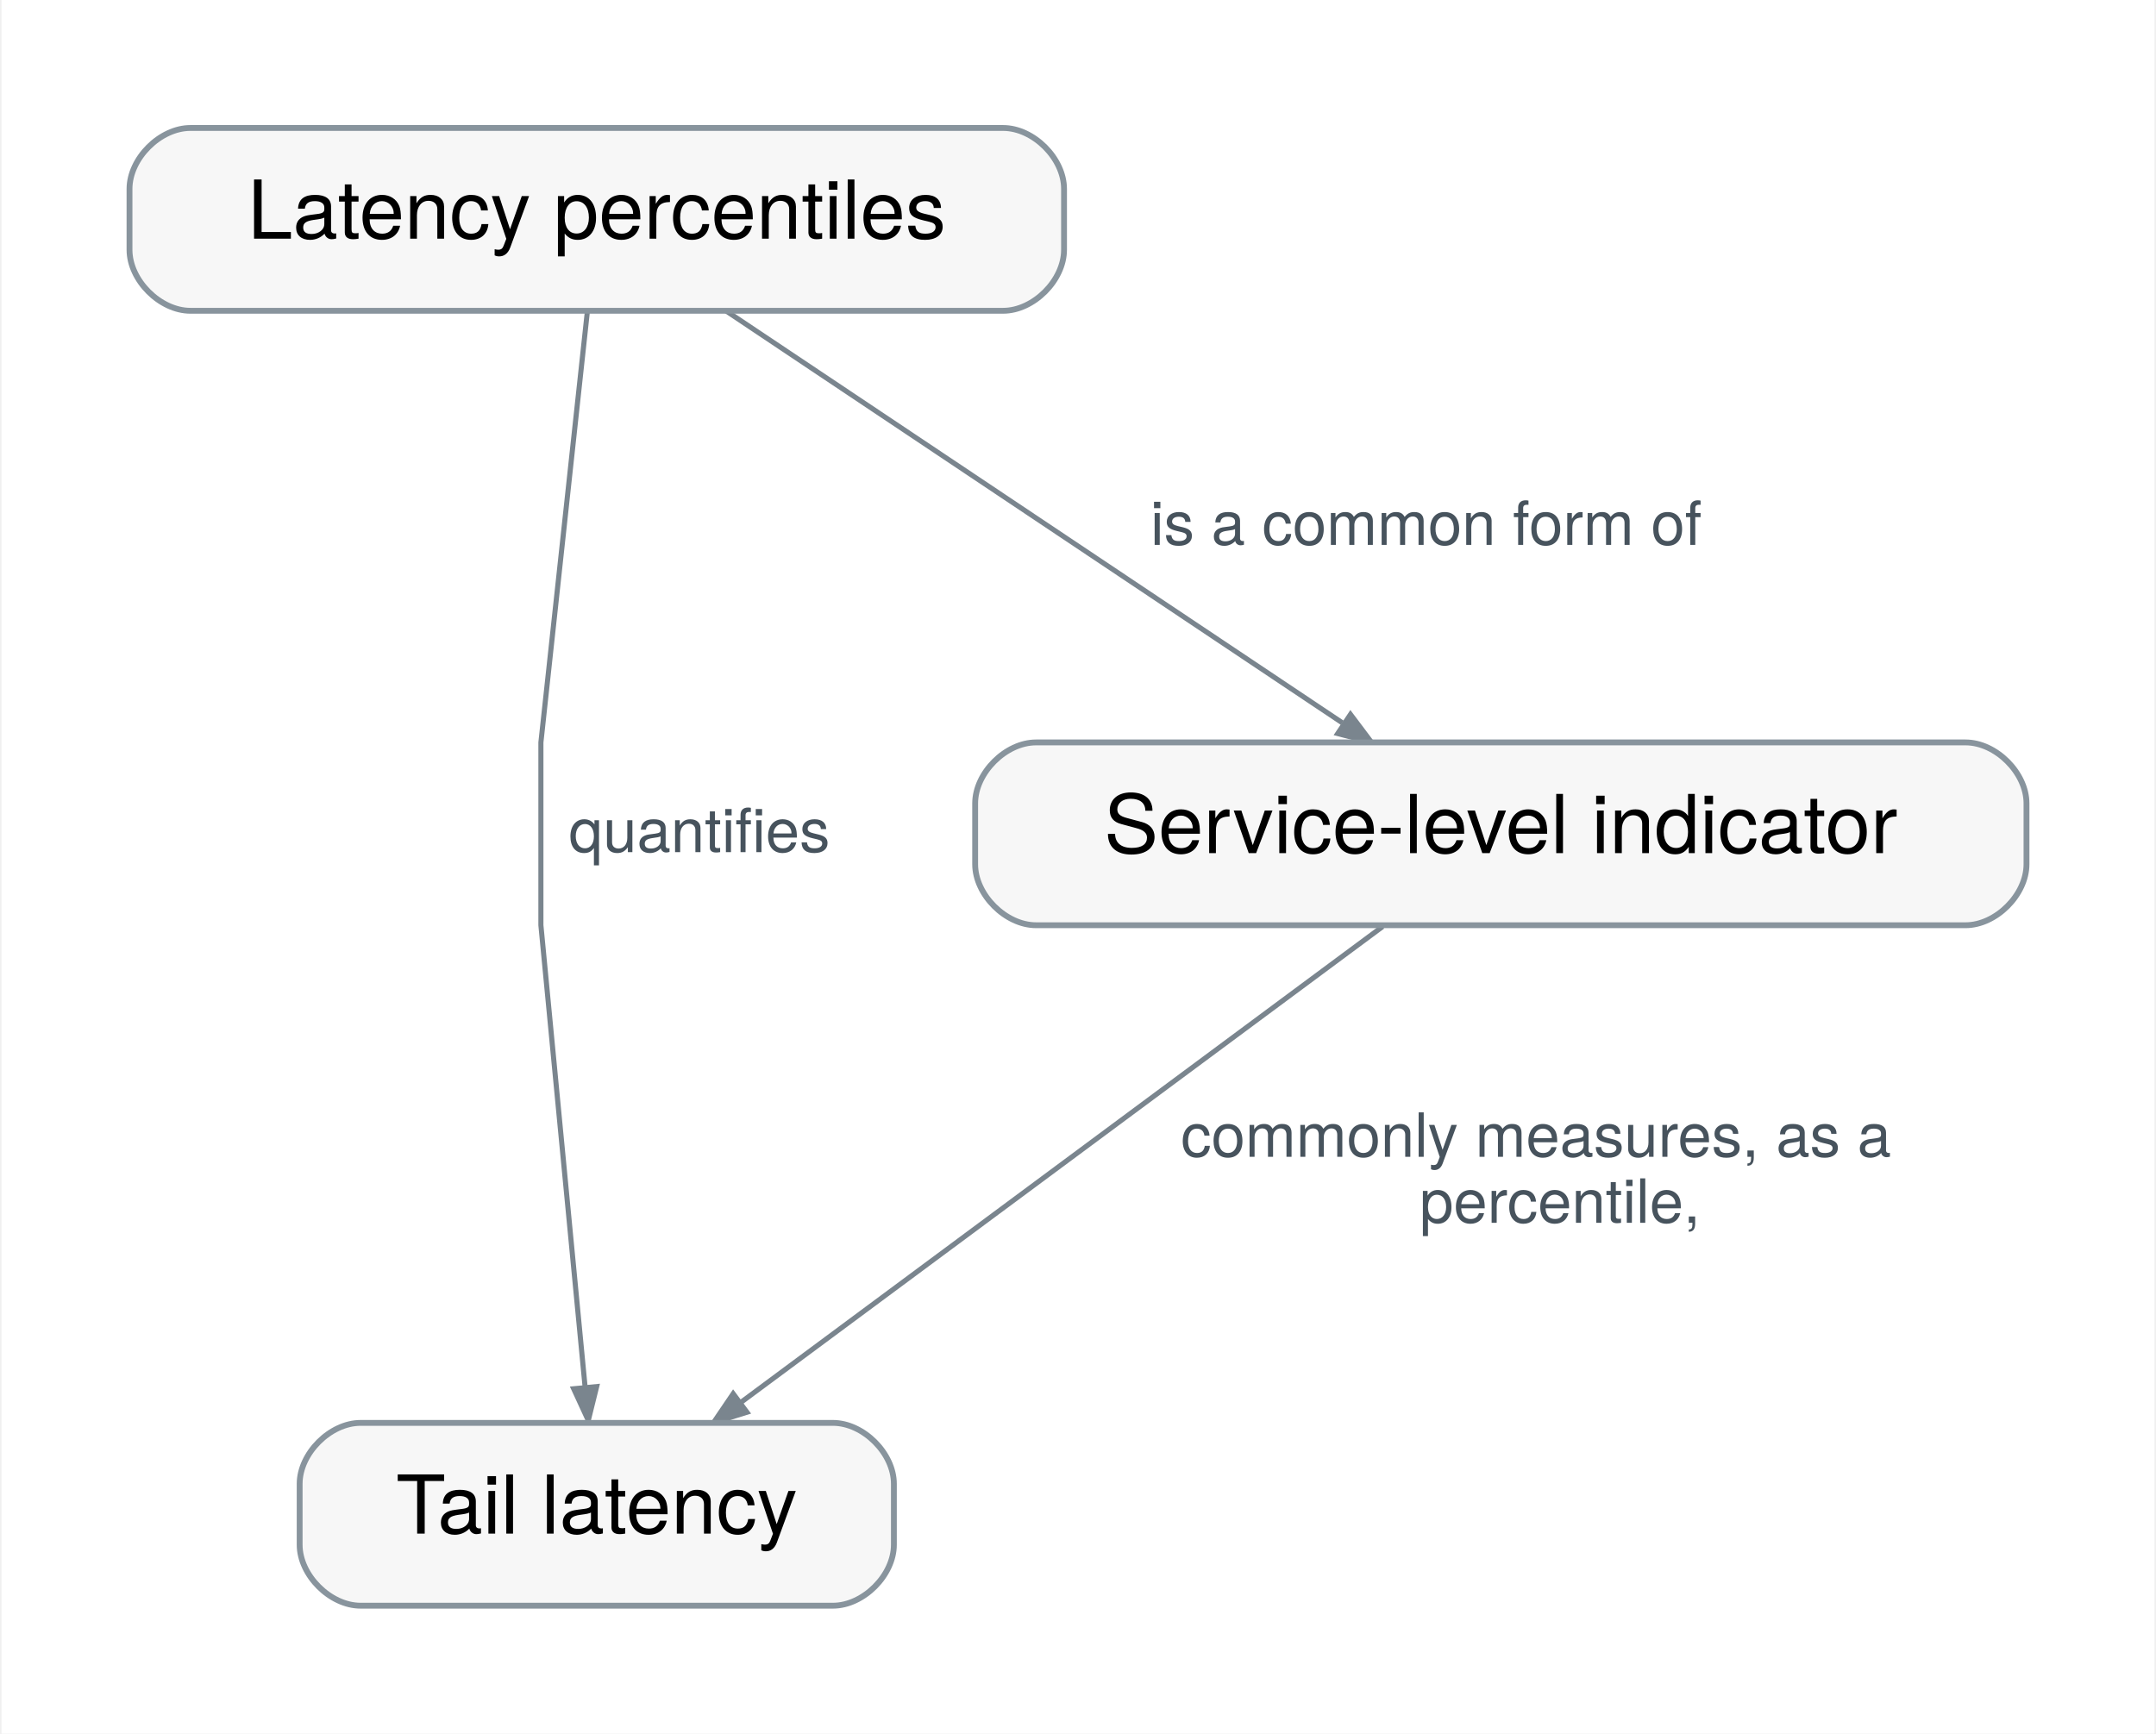
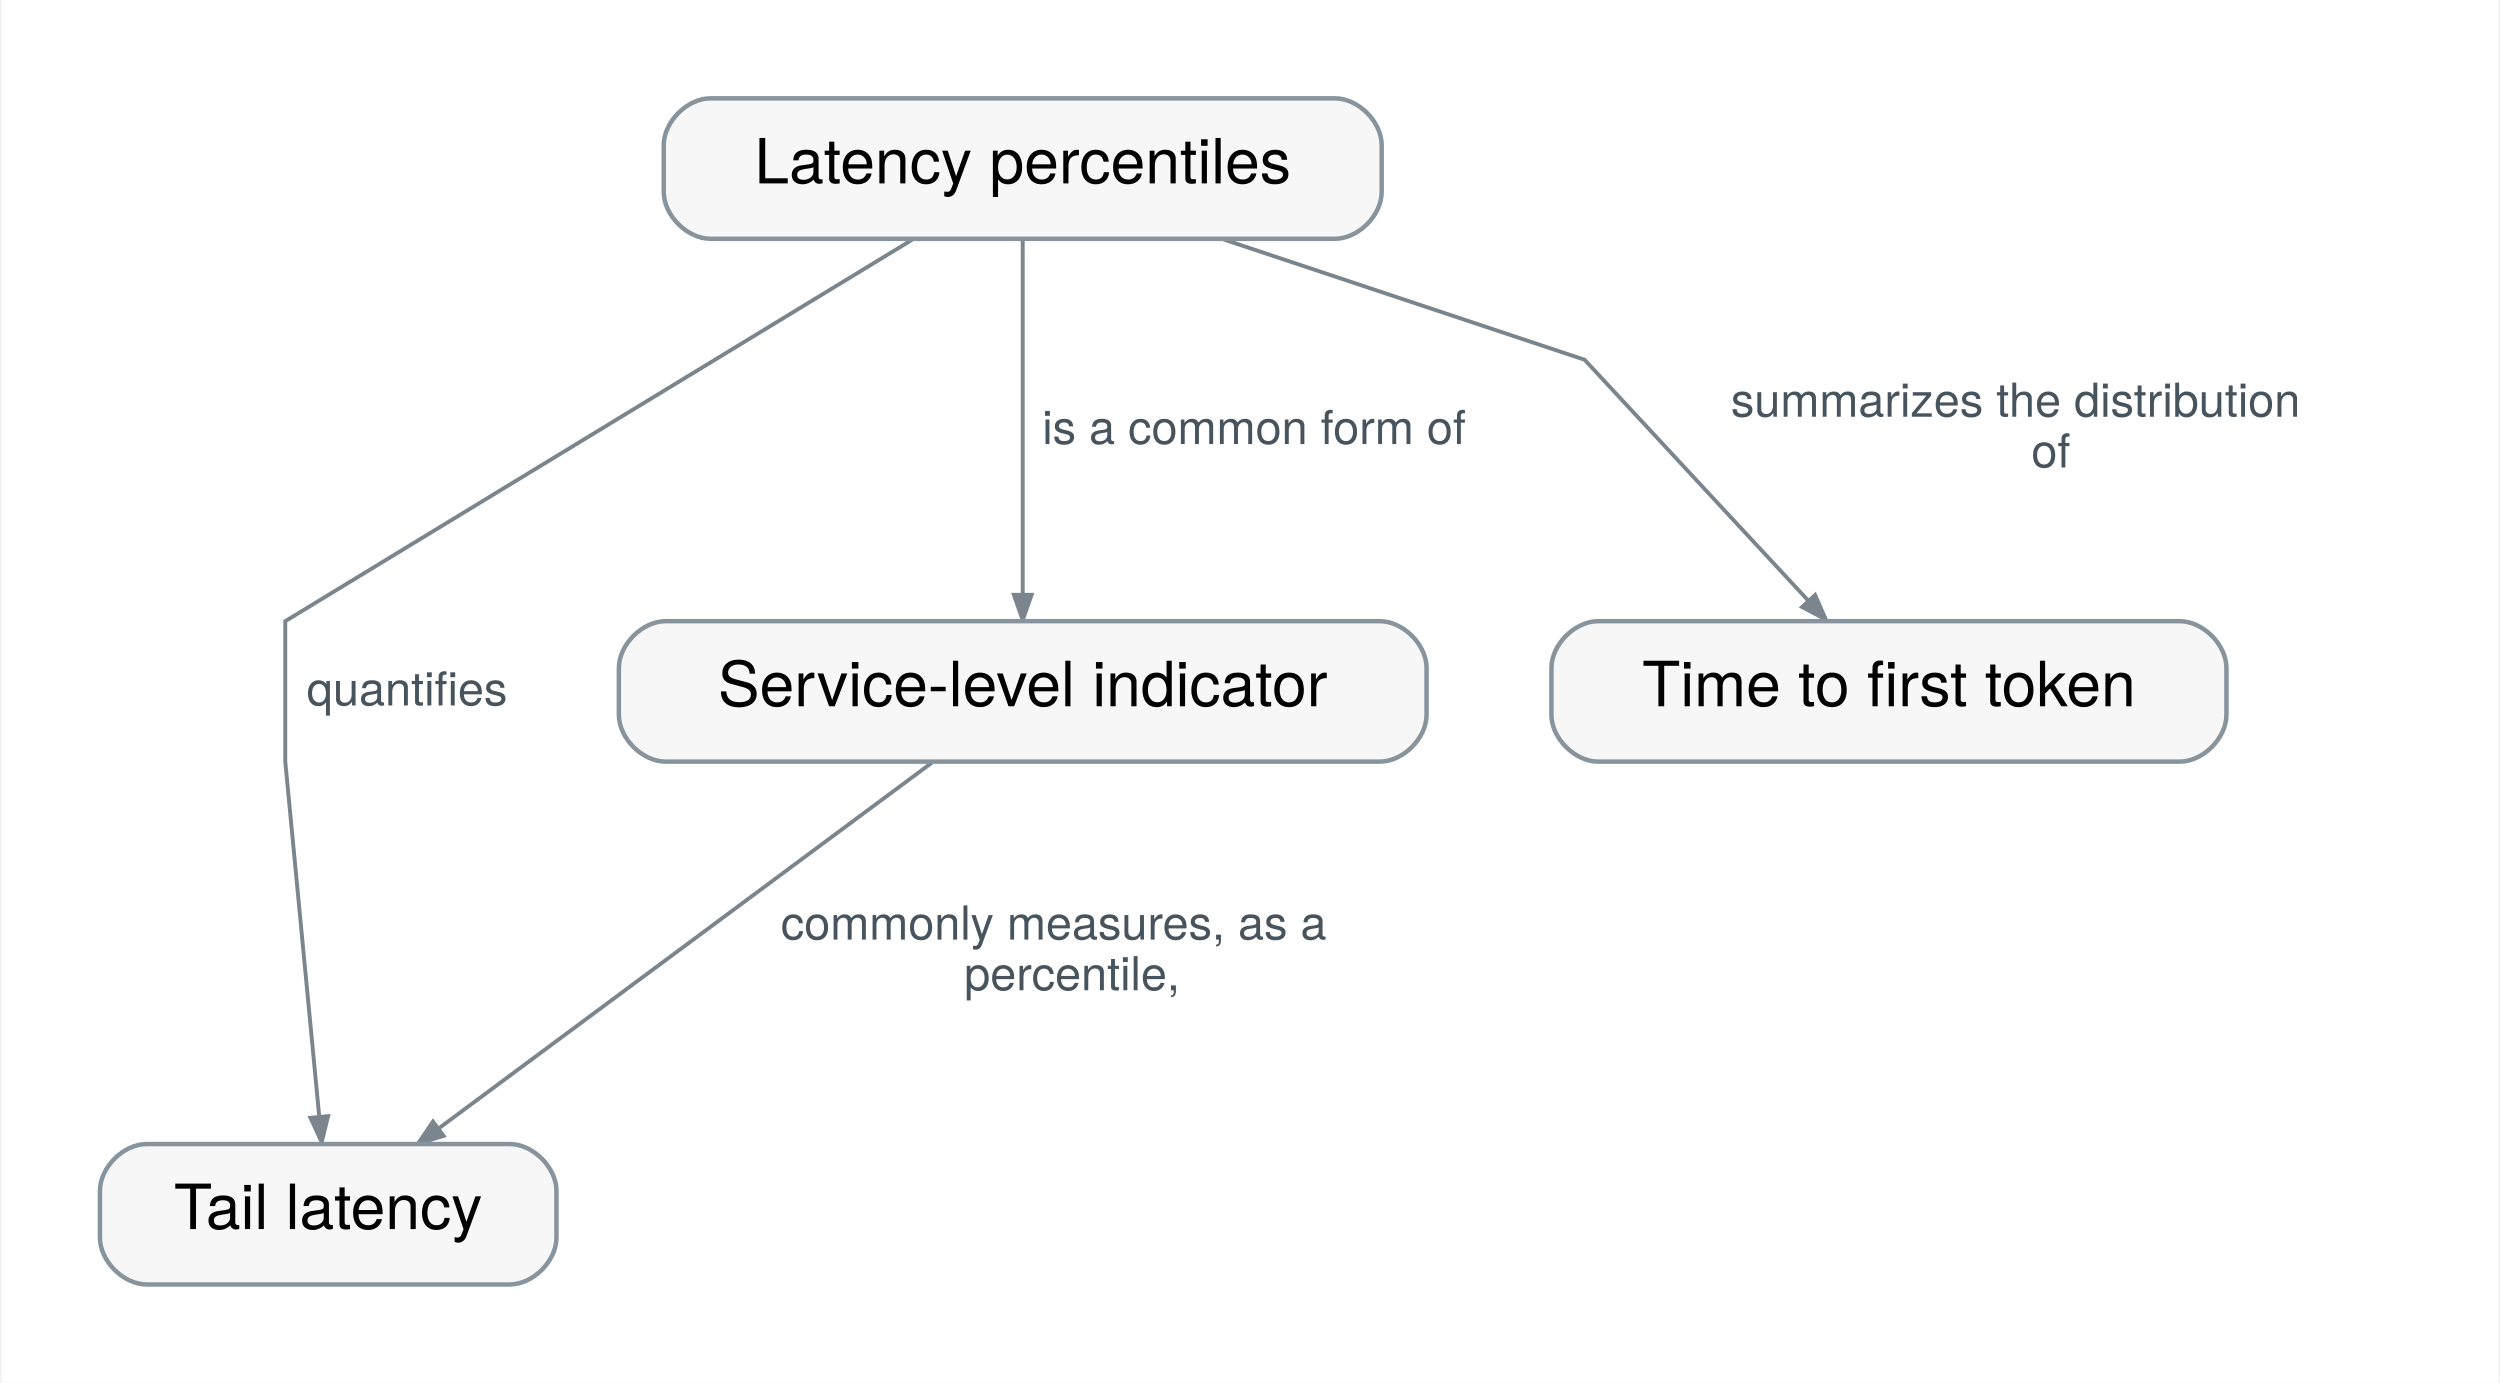
- <svg xmlns="http://www.w3.org/2000/svg" xmlns:xlink="http://www.w3.org/1999/xlink" width="424pt" height="341pt" viewBox="0.00 0.00 423.90 341.40" font-family="Helvetica Neue, Helvetica, Arial, sans-serif" role="group" aria-label="How does Latency percentiles connect?">
-   <g id="graph0" class="graph" transform="scale(1 1) rotate(0) translate(25.2 316.2)">
-     <polygon fill="white" stroke="transparent" points="-25.2,25.2 -25.2,-316.2 398.7,-316.2 398.7,25.2 -25.2,25.2" />
+ <svg xmlns="http://www.w3.org/2000/svg" xmlns:xlink="http://www.w3.org/1999/xlink" width="640pt" height="354pt" viewBox="0.00 0.00 639.90 354.40" font-family="Helvetica Neue, Helvetica, Arial, sans-serif" role="group" aria-label="How does Latency percentiles connect?">
+   <g id="graph0" class="graph" transform="scale(1 1) rotate(0) translate(25.2 329.2)">
+     <polygon fill="white" stroke="transparent" points="-25.2,25.2 -25.2,-329.2 614.7,-329.2 614.7,25.2 -25.2,25.2" />
    <g id="relation-rel.latency-percentiles.tail-latency" class="edge">
-       <path fill="none" stroke="#7a858e" d="M90.13,-254.7C87,-225.6 81,-170 81,-170 81,-170 81,-134 81,-134 81,-134 86.45,-77.03 89.68,-43.29" />
-       <polygon fill="#7a858e" stroke="#7a858e" points="91.98,-43.15 90.33,-36.47 87.45,-42.72 91.98,-43.15" />
-       <text text-anchor="start" x="86.5" y="-148.4" font-family="Helvetica Neue" font-size="12.00" fill="#47535d" paint-order="stroke" stroke="white" stroke-width="4" stroke-linejoin="round">quantifies</text>
+       <path fill="none" stroke="#7a858e" d="M208.2,-267.78C155.48,-235.7 47.5,-170 47.5,-170 47.5,-170 47.5,-134 47.5,-134 47.5,-134 52.95,-77.03 56.18,-43.29" />
+       <polygon fill="#7a858e" stroke="#7a858e" points="58.48,-43.15 56.83,-36.47 53.95,-42.72 58.48,-43.15" />
+       <text text-anchor="start" x="53" y="-148.4" font-family="Helvetica Neue" font-size="12.00" fill="#47535d" paint-order="stroke" stroke="white" stroke-width="4" stroke-linejoin="round">quantifies</text>
    </g>
    <g id="relation-rel.latency-percentiles.service-level-indicator" class="edge">
-       <path fill="none" stroke="#7a858e" d="M117.5,-254.95C149.49,-233.57 204.31,-196.92 238.78,-173.87" />
-       <polygon fill="#7a858e" stroke="#7a858e" points="240.4,-175.52 244.54,-170.02 237.88,-171.74 240.4,-175.52" />
-       <text text-anchor="start" x="201" y="-208.9" font-family="Helvetica Neue" font-size="12.00" fill="#47535d" paint-order="stroke" stroke="white" stroke-width="4" stroke-linejoin="round">is a common form of</text>
+       <path fill="none" stroke="#7a858e" d="M236.5,-267.74C236.5,-244.52 236.5,-203.11 236.5,-176.9" />
+       <polygon fill="#7a858e" stroke="#7a858e" points="238.78,-176.76 236.5,-170.26 234.23,-176.76 238.78,-176.76" />
+       <text text-anchor="start" x="241.5" y="-215.4" font-family="Helvetica Neue" font-size="12.00" fill="#47535d" paint-order="stroke" stroke="white" stroke-width="4" stroke-linejoin="round">is a common form of</text>
+     </g>
+     <g id="relation-rel.latency-percentiles.ttft" class="edge">
+       <path fill="none" stroke="#7a858e" d="M287.67,-267.94C329.06,-254.15 380.5,-237 380.5,-237 380.5,-237 414.77,-200.09 437.88,-175.21" />
+       <polygon fill="#7a858e" stroke="#7a858e" points="439.58,-176.72 442.34,-170.4 436.25,-173.62 439.58,-176.72" />
+       <text text-anchor="start" x="418" y="-222.4" font-family="Helvetica Neue" font-size="12.00" fill="#47535d" paint-order="stroke" stroke="white" stroke-width="4" stroke-linejoin="round">summarizes the distribution</text>
+       <text text-anchor="start" x="495" y="-209.4" font-family="Helvetica Neue" font-size="12.00" fill="#47535d" paint-order="stroke" stroke="white" stroke-width="4" stroke-linejoin="round">of</text>
    </g>
    <g id="relation-rel.sli.tail-latency" class="edge">
-       <path fill="none" stroke="#7a858e" d="M246.73,-133.74C214.26,-109.66 155.41,-66.03 120.4,-40.06" />
-       <polygon fill="#7a858e" stroke="#7a858e" points="121.57,-38.1 114.99,-36.05 118.86,-41.75 121.57,-38.1" />
-       <text text-anchor="start" x="207" y="-88.4" font-family="Helvetica Neue" font-size="12.00" fill="#47535d" paint-order="stroke" stroke="white" stroke-width="4" stroke-linejoin="round">commonly measures, as a</text>
-       <text text-anchor="start" x="254" y="-75.4" font-family="Helvetica Neue" font-size="12.00" fill="#47535d" paint-order="stroke" stroke="white" stroke-width="4" stroke-linejoin="round">percentile,</text>
+       <path fill="none" stroke="#7a858e" d="M213.23,-133.74C180.76,-109.66 121.91,-66.03 86.9,-40.06" />
+       <polygon fill="#7a858e" stroke="#7a858e" points="88.07,-38.1 81.49,-36.05 85.36,-41.75 88.07,-38.1" />
+       <text text-anchor="start" x="174.5" y="-88.4" font-family="Helvetica Neue" font-size="12.00" fill="#47535d" paint-order="stroke" stroke="white" stroke-width="4" stroke-linejoin="round">commonly measures, as a</text>
+       <text text-anchor="start" x="221.5" y="-75.4" font-family="Helvetica Neue" font-size="12.00" fill="#47535d" paint-order="stroke" stroke="white" stroke-width="4" stroke-linejoin="round">percentile,</text>
    </g>
    <g id="concept-mlsys.latency-percentiles" class="node">
      <g id="a_concept-mlsys.latency-percentiles">
        <a xlink:title="Summarizing a latency distribution by percentiles such as p50, p95, and p99, so that a service is judged by the experience of most requests and of the slow tail rather than by the mean.">
-           <path fill="#f7f7f7" stroke="#88949d" stroke-width="1.15" d="M172,-291C172,-291 12,-291 12,-291 6,-291 0,-285 0,-279 0,-279 0,-267 0,-267 0,-261 6,-255 12,-255 12,-255 172,-255 172,-255 178,-255 184,-261 184,-267 184,-267 184,-279 184,-279 184,-285 178,-291 172,-291" />
-           <text text-anchor="middle" x="92" y="-269.2" font-family="Helvetica Neue" font-size="16.00">Latency percentiles</text>
+           <path fill="#f7f7f7" stroke="#88949d" stroke-width="1.15" d="M316.5,-304C316.5,-304 156.5,-304 156.5,-304 150.5,-304 144.5,-298 144.5,-292 144.5,-292 144.5,-280 144.5,-280 144.5,-274 150.5,-268 156.5,-268 156.5,-268 316.5,-268 316.5,-268 322.5,-268 328.5,-274 328.5,-280 328.5,-280 328.5,-292 328.5,-292 328.5,-298 322.5,-304 316.5,-304" />
+           <text text-anchor="middle" x="236.5" y="-282.2" font-family="Helvetica Neue" font-size="16.00">Latency percentiles</text>
        </a>
      </g>
    </g>
    <g id="concept-mlsys.tail-latency" class="node">
      <g id="a_concept-mlsys.tail-latency">
        <a xlink:title="A high quantile of a defined request-latency distribution.">
-           <path fill="#f7f7f7" stroke="#88949d" stroke-width="1.15" d="M138.5,-36C138.5,-36 45.5,-36 45.5,-36 39.5,-36 33.5,-30 33.5,-24 33.5,-24 33.5,-12 33.5,-12 33.5,-6 39.5,0 45.5,0 45.5,0 138.5,0 138.5,0 144.5,0 150.5,-6 150.5,-12 150.5,-12 150.5,-24 150.5,-24 150.5,-30 144.5,-36 138.5,-36" />
-           <text text-anchor="middle" x="92" y="-14.2" font-family="Helvetica Neue" font-size="16.00">Tail latency</text>
+           <path fill="#f7f7f7" stroke="#88949d" stroke-width="1.15" d="M105,-36C105,-36 12,-36 12,-36 6,-36 0,-30 0,-24 0,-24 0,-12 0,-12 0,-6 6,0 12,0 12,0 105,0 105,0 111,0 117,-6 117,-12 117,-12 117,-24 117,-24 117,-30 111,-36 105,-36" />
+           <text text-anchor="middle" x="58.5" y="-14.2" font-family="Helvetica Neue" font-size="16.00">Tail latency</text>
        </a>
      </g>
    </g>
    <g id="concept-mlsys.sli" class="node">
      <g id="a_concept-mlsys.sli">
        <a xlink:title="A quantitative measure of one aspect of delivered service, such as latency, availability, or accepted-output rate, computed over a stated population and window.">
-           <path fill="#f7f7f7" stroke="#88949d" stroke-width="1.15" d="M361.5,-170C361.5,-170 178.5,-170 178.5,-170 172.5,-170 166.5,-164 166.5,-158 166.5,-158 166.5,-146 166.5,-146 166.5,-140 172.5,-134 178.5,-134 178.5,-134 361.5,-134 361.5,-134 367.5,-134 373.5,-140 373.5,-146 373.5,-146 373.5,-158 373.5,-158 373.5,-164 367.5,-170 361.5,-170" />
-           <text text-anchor="middle" x="270" y="-148.2" font-family="Helvetica Neue" font-size="16.00">Service-level indicator</text>
+           <path fill="#f7f7f7" stroke="#88949d" stroke-width="1.15" d="M328,-170C328,-170 145,-170 145,-170 139,-170 133,-164 133,-158 133,-158 133,-146 133,-146 133,-140 139,-134 145,-134 145,-134 328,-134 328,-134 334,-134 340,-140 340,-146 340,-146 340,-158 340,-158 340,-164 334,-170 328,-170" />
+           <text text-anchor="middle" x="236.5" y="-148.2" font-family="Helvetica Neue" font-size="16.00">Service-level indicator</text>
+         </a>
+       </g>
+     </g>
+     <g id="concept-mlsys.ttft" class="node">
+       <g id="a_concept-mlsys.ttft">
+         <a xlink:title="Latency from request arrival until the first generated token is returned, dominated by queueing and prefill.">
+           <path fill="#f7f7f7" stroke="#88949d" stroke-width="1.15" d="M533,-170C533,-170 384,-170 384,-170 378,-170 372,-164 372,-158 372,-158 372,-146 372,-146 372,-140 378,-134 384,-134 384,-134 533,-134 533,-134 539,-134 545,-140 545,-146 545,-146 545,-158 545,-158 545,-164 539,-170 533,-170" />
+           <text text-anchor="middle" x="458.5" y="-148.2" font-family="Helvetica Neue" font-size="16.00">Time to first token</text>
        </a>
      </g>
    </g>
  </g>
</svg>
